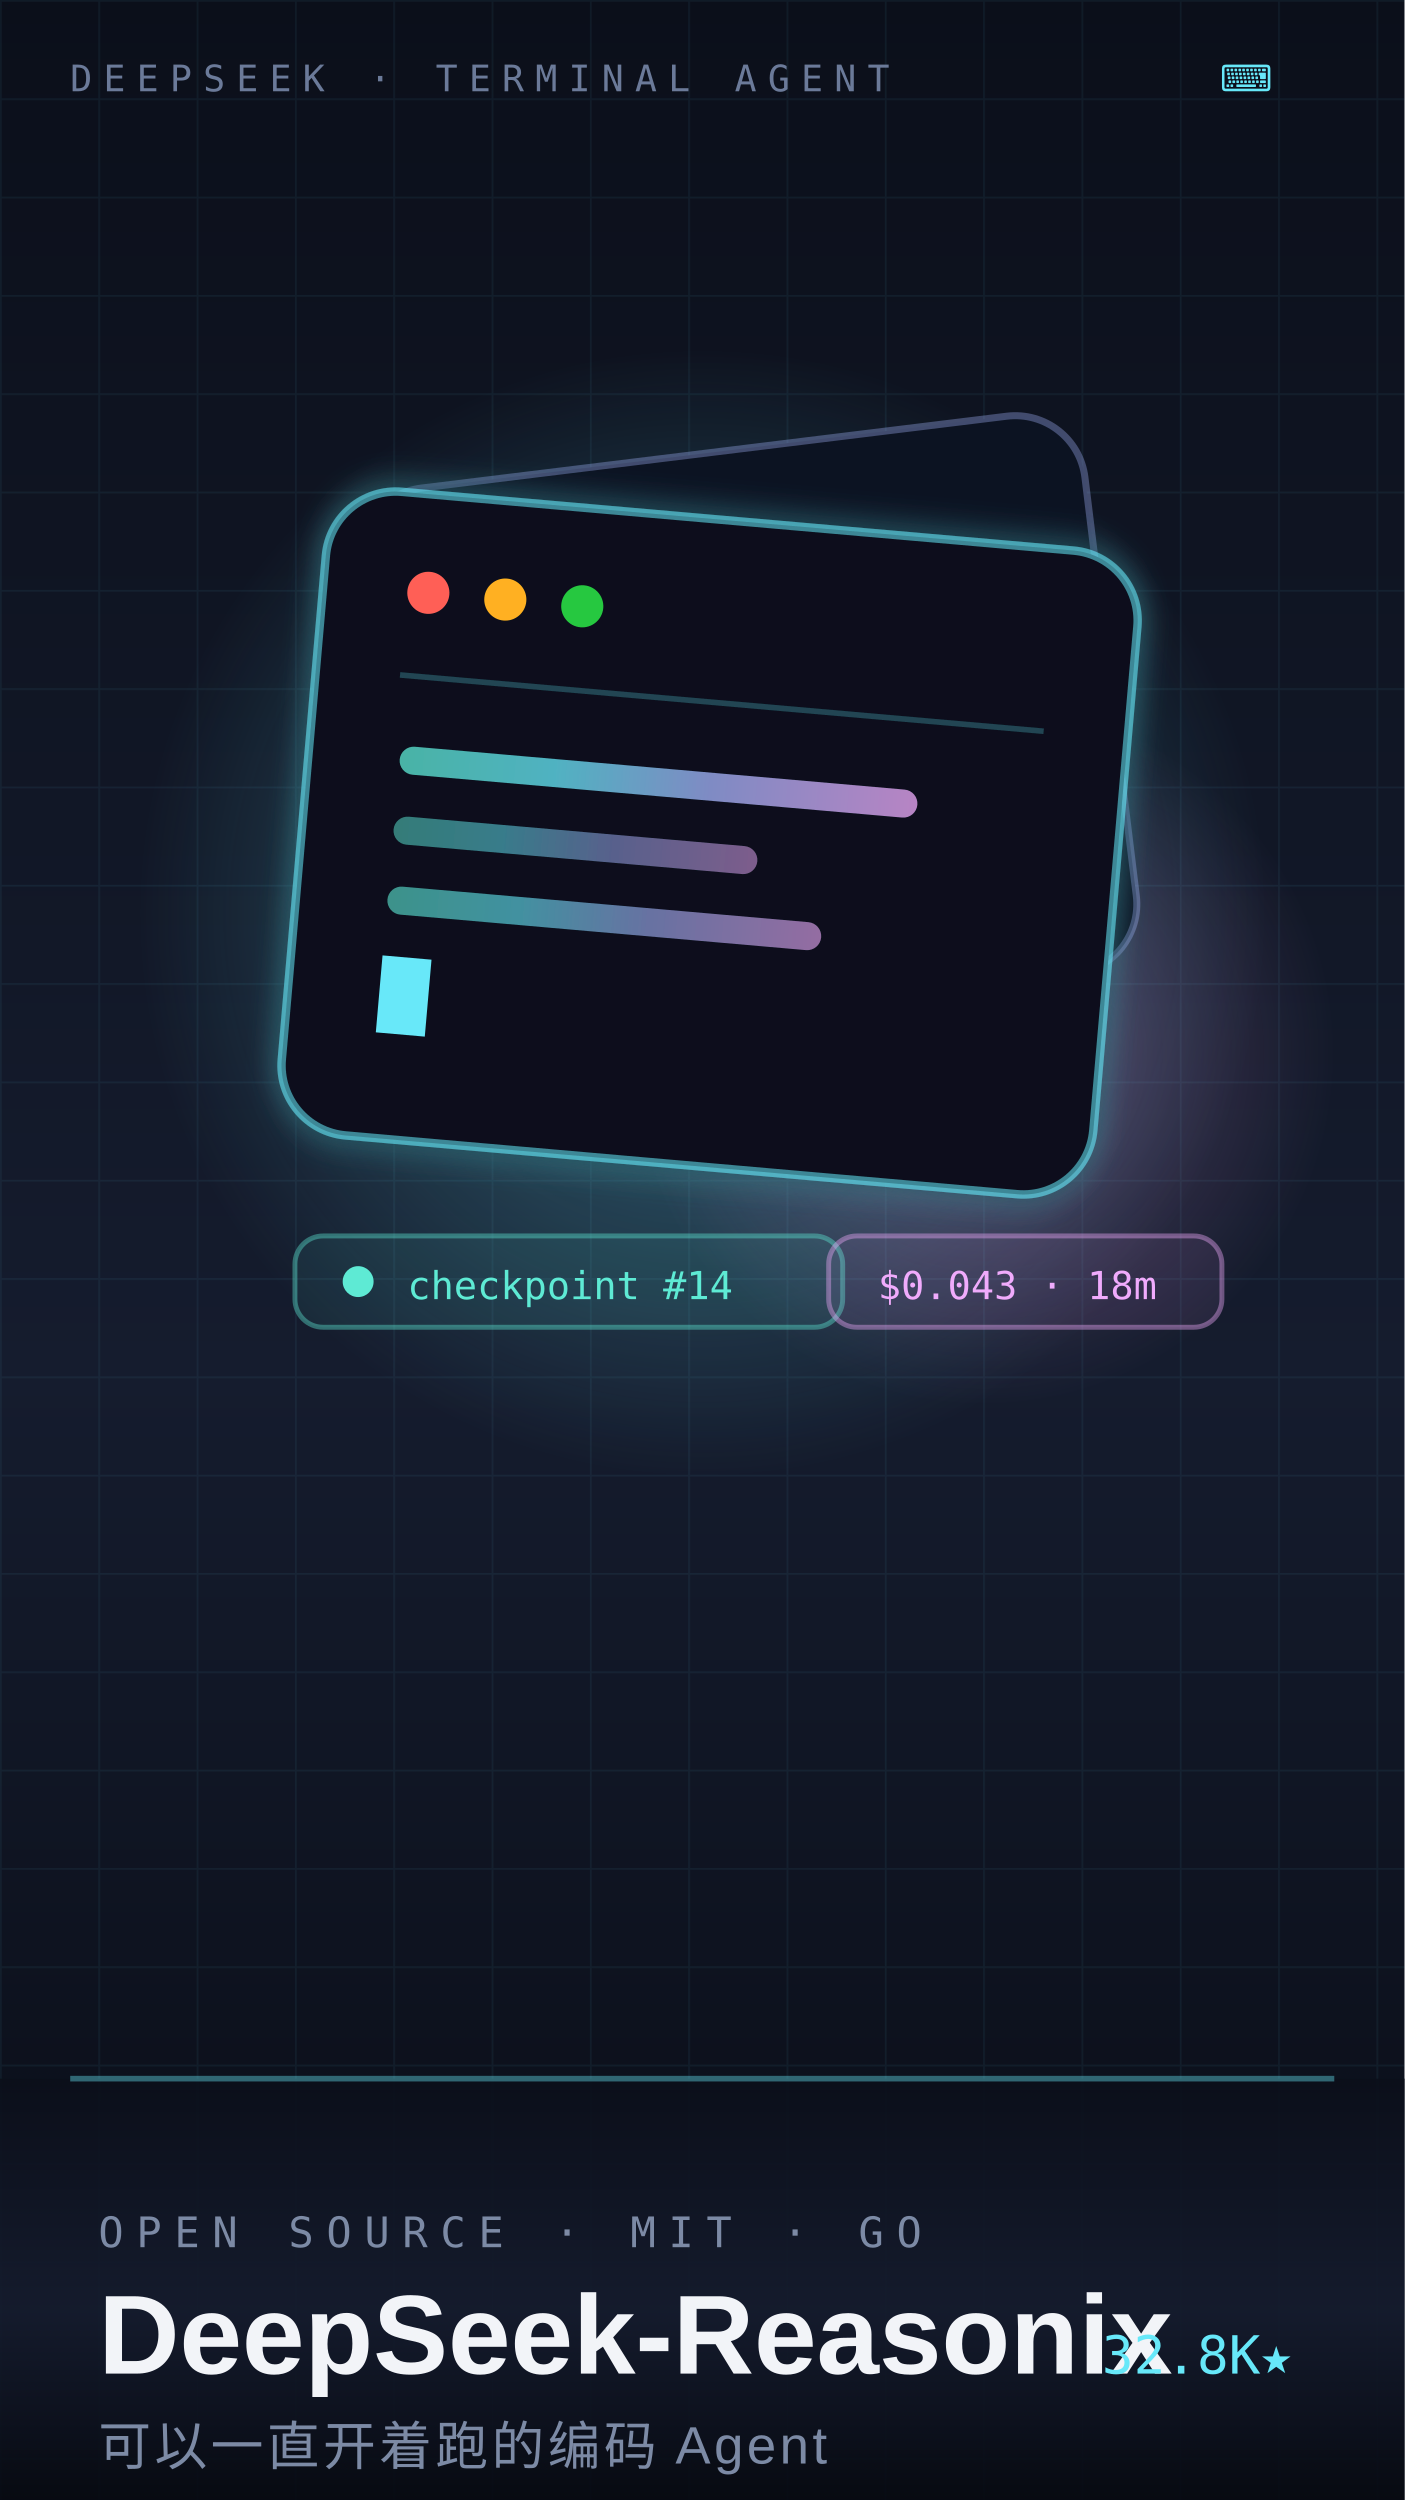
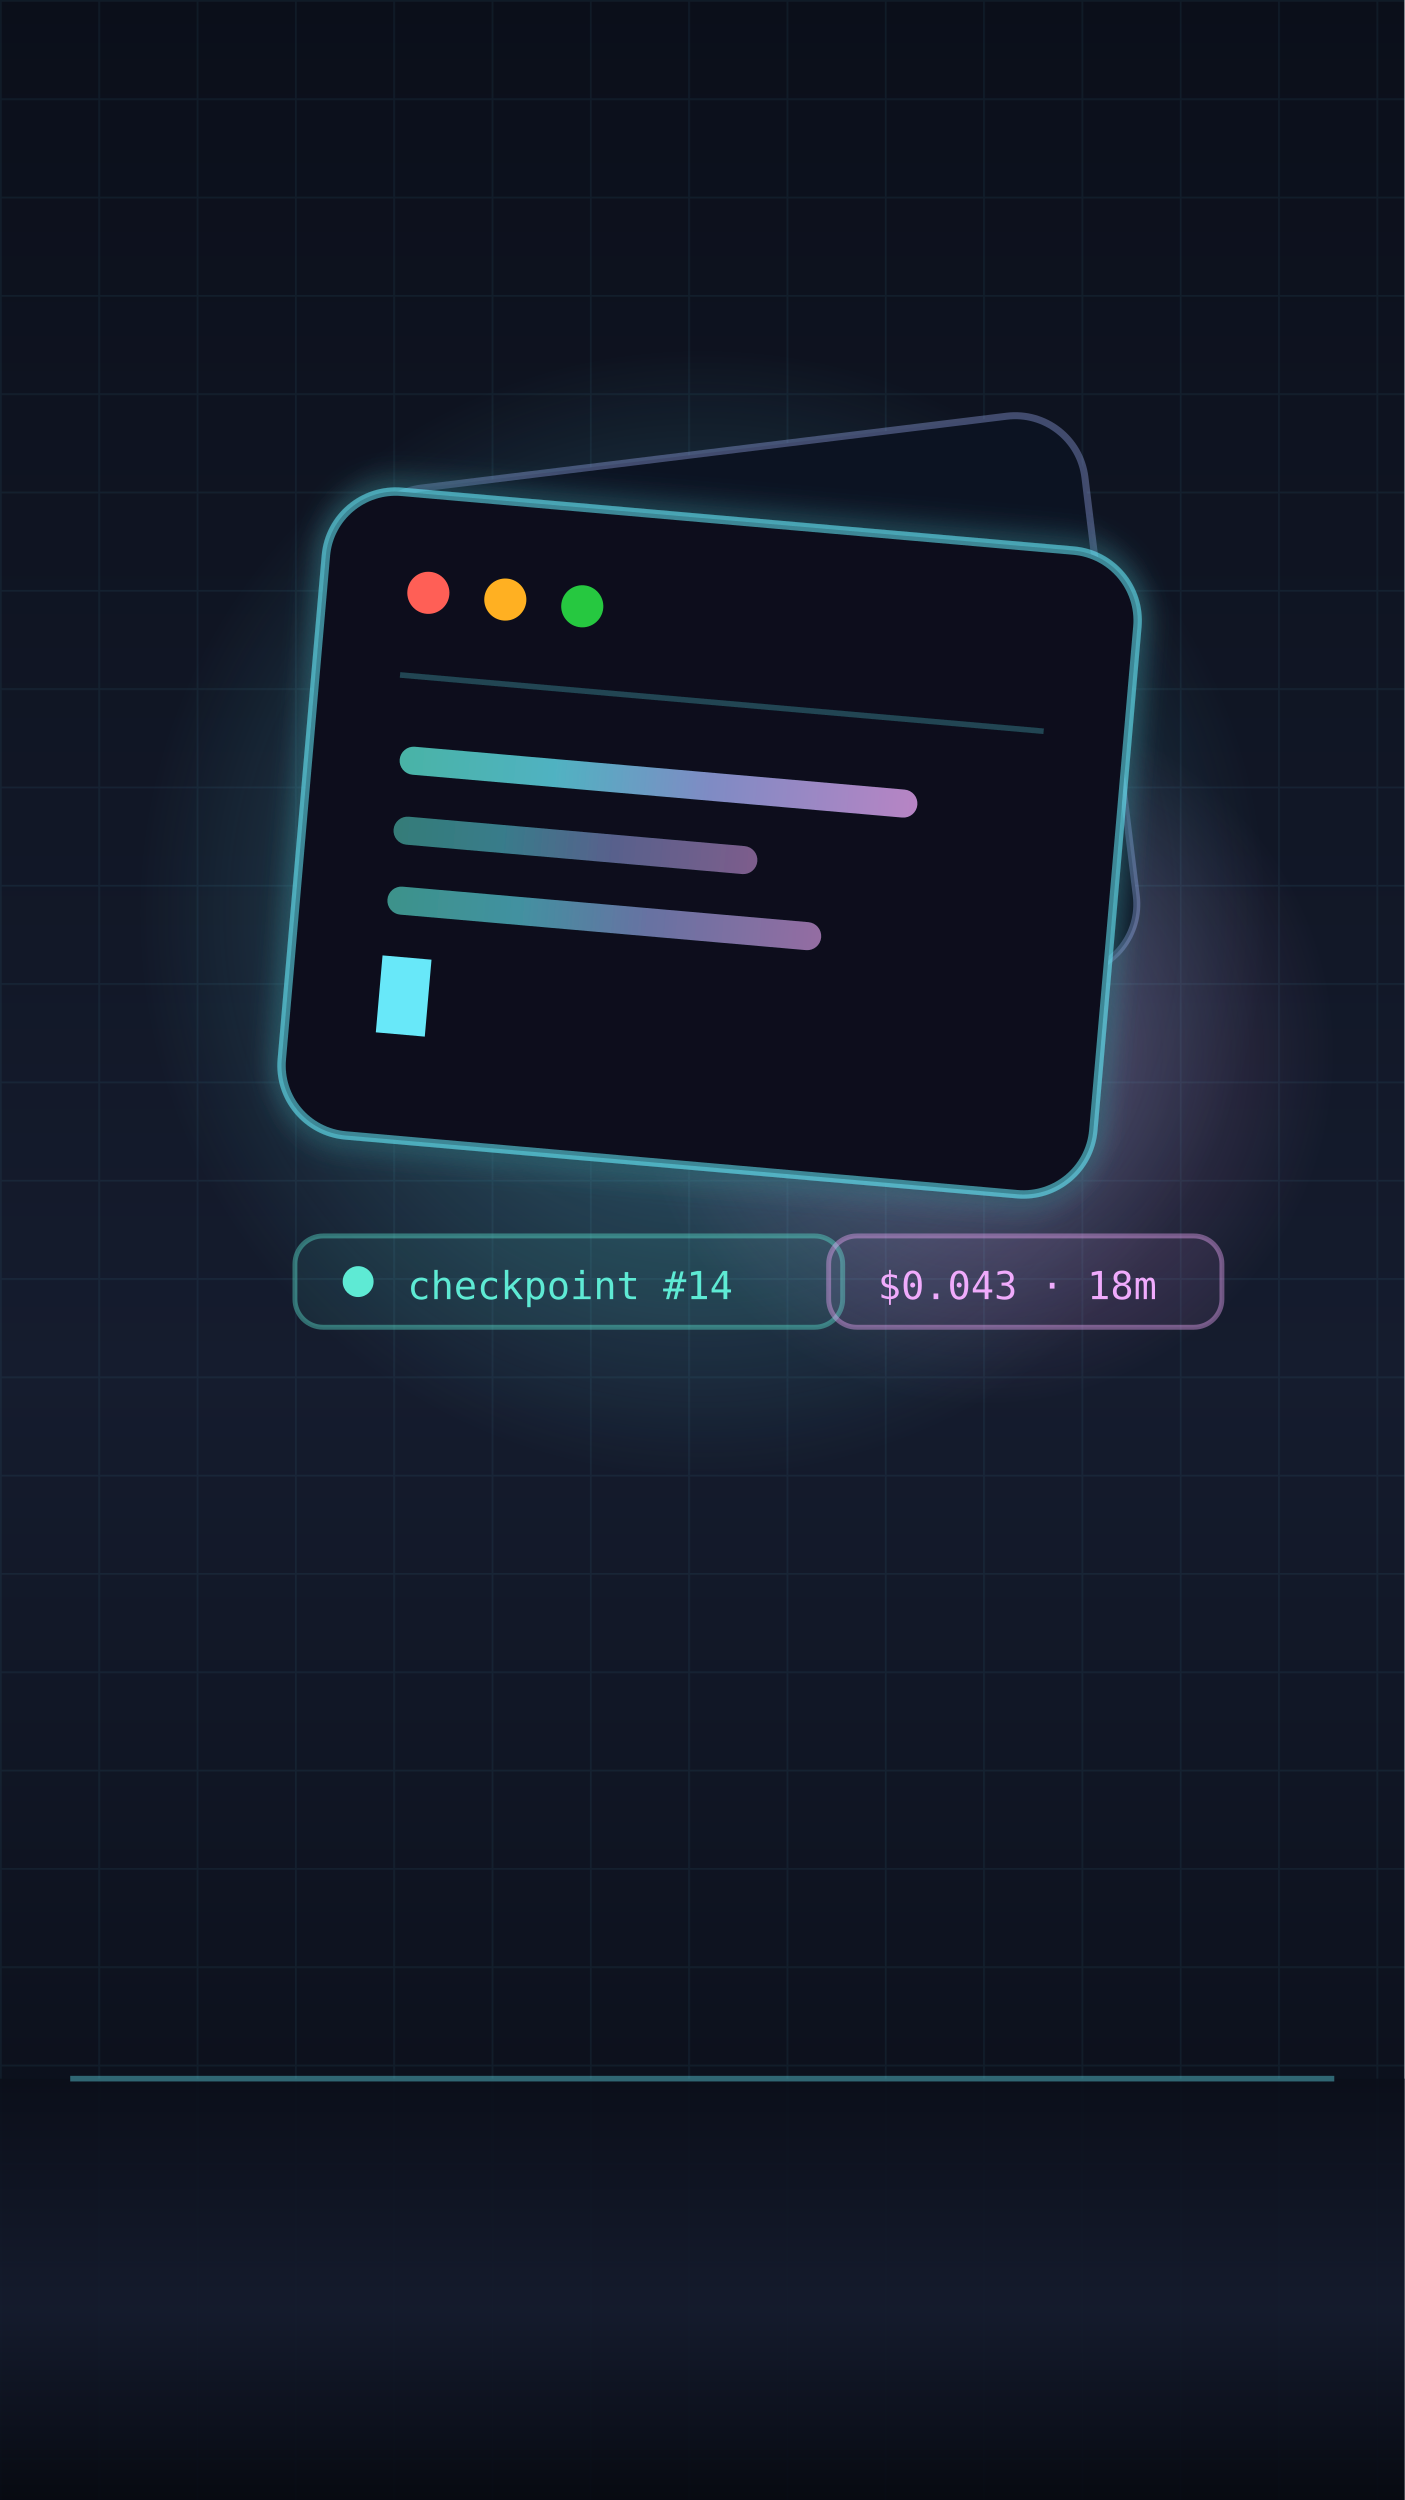
<svg xmlns="http://www.w3.org/2000/svg" width="200" height="356" viewBox="0 0 200 356" role="img" aria-label="DeepSeek-Reasonix">
  <defs>
    <linearGradient id="bg" x1="0" y1="0" x2="0" y2="1">
      <stop offset="0" stop-color="#0B0F1A" />
      <stop offset="0.55" stop-color="#151C2E" />
      <stop offset="1" stop-color="#070A12" />
    </linearGradient>
    <linearGradient id="rx-grad" x1="0" y1="0" x2="1" y2="0">
      <stop offset="0" stop-color="#5EEAD4" />
      <stop offset="0.3" stop-color="#67E8F9" />
      <stop offset="0.6" stop-color="#A5B4FC" />
      <stop offset="1" stop-color="#F0ABFC" />
    </linearGradient>
    <radialGradient id="glow" cx="0.5" cy="0.5" r="0.5">
      <stop offset="0" stop-color="#67E8F9" stop-opacity="0.4" />
      <stop offset="1" stop-color="#67E8F9" stop-opacity="0" />
    </radialGradient>
    <radialGradient id="glow2" cx="0.5" cy="0.5" r="0.5">
      <stop offset="0" stop-color="#F0ABFC" stop-opacity="0.3" />
      <stop offset="1" stop-color="#F0ABFC" stop-opacity="0" />
    </radialGradient>
    <filter id="neon" x="-80%" y="-80%" width="260%" height="260%">
      <feGaussianBlur stdDeviation="2.2" result="b" />
      <feMerge>
        <feMergeNode in="b" />
        <feMergeNode in="SourceGraphic" />
      </feMerge>
    </filter>
    <pattern id="grid" width="14" height="14" patternUnits="userSpaceOnUse">
      <path d="M14 0H0V14" fill="none" stroke="#67E8F9" stroke-opacity="0.06" stroke-width="0.5" />
    </pattern>
  </defs>
  <rect width="200" height="356" fill="url(#bg)" />
  <rect width="200" height="356" fill="url(#grid)" />
  <circle cx="100" cy="130" r="80" fill="url(#glow)" />
  <circle cx="140" cy="150" r="50" fill="url(#glow2)" />
  <g font-family="monospace" font-size="5.2" letter-spacing="1.6" fill="#6B7A99">
-     <text x="10" y="13">DEEPSEEK · TERMINAL AGENT</text>
-     <text x="182" y="13" text-anchor="end" fill="#67E8F9">⌨️</text>
  </g>
  <g transform="translate(56,64) rotate(-7 52 52)">
    <rect x="0" y="0" width="104" height="80" rx="10" fill="#0C1322" stroke="#A5B4FC" stroke-opacity="0.35" stroke-width="1" />
    <circle cx="14" cy="13" r="2.5" fill="#FF5F57" />
    <circle cx="24" cy="13" r="2.5" fill="#FFB020" />
    <circle cx="34" cy="13" r="2.5" fill="#28C840" />
    <line x1="12" y1="24" x2="92" y2="24" stroke="#A5B4FC" stroke-opacity="0.2" stroke-width="0.8" />
  </g>
  <g transform="translate(42,74) rotate(5 58 58)" filter="url(#neon)">
    <rect x="0" y="0" width="116" height="92" rx="10" fill="#0A0F1C" stroke="#67E8F9" stroke-opacity="0.55" stroke-width="1.2" />
    <circle cx="15" cy="14" r="3" fill="#FF5F57" />
    <circle cx="26" cy="14" r="3" fill="#FFB020" />
    <circle cx="37" cy="14" r="3" fill="#28C840" />
    <line x1="12" y1="26" x2="104" y2="26" stroke="#67E8F9" stroke-opacity="0.25" stroke-width="0.8" />
    <rect x="13" y="36" width="74" height="4" rx="2" fill="url(#rx-grad)" fill-opacity="0.75">
      <animate attributeName="opacity" values="0.3;0.9;0.3" dur="2.8s" repeatCount="indefinite" />
    </rect>
    <rect x="13" y="46" width="52" height="4" rx="2" fill="url(#rx-grad)" fill-opacity="0.5">
      <animate attributeName="opacity" values="0.9;0.3;0.9" dur="2.8s" repeatCount="indefinite" begin="0.9s" />
    </rect>
    <rect x="13" y="56" width="62" height="4" rx="2" fill="url(#rx-grad)" fill-opacity="0.6">
      <animate attributeName="opacity" values="0.3;0.9;0.3" dur="2.8s" repeatCount="indefinite" begin="1.8s" />
    </rect>
    <rect x="13" y="66" width="7" height="11" fill="#67E8F9">
      <animate attributeName="opacity" values="1;0;1" dur="1s" repeatCount="indefinite" />
    </rect>
  </g>
  <g font-family="monospace" font-size="5.5">
    <rect x="42" y="176" width="78" height="13" rx="4" fill="#5EEAD4" fill-opacity="0.08" stroke="#5EEAD4" stroke-opacity="0.4" stroke-width="0.7" />
    <circle cx="51" cy="182.5" r="2.2" fill="#5EEAD4">
      <animate attributeName="opacity" values="1;0.3;1" dur="1.6s" repeatCount="indefinite" />
    </circle>
    <text x="58" y="185" fill="#5EEAD4">checkpoint #14</text>
  </g>
  <g font-family="monospace" font-size="5.5">
    <rect x="118" y="176" width="56" height="13" rx="4" fill="#F0ABFC" fill-opacity="0.08" stroke="#F0ABFC" stroke-opacity="0.4" stroke-width="0.7" />
    <text x="125" y="185" fill="#F0ABFC">$0.043 · 18m</text>
  </g>
  <rect x="0" y="296" width="200" height="60" fill="url(#bg)" fill-opacity="0.92" />
  <line x1="10" y1="296" x2="190" y2="296" stroke="#67E8F9" stroke-opacity="0.4" stroke-width="0.8" />
-   <text x="14" y="320" font-family="monospace" font-size="6" letter-spacing="1.8" fill="#7C8AA5">OPEN SOURCE · MIT · GO</text>
-   <text x="14" y="338" font-family="'Helvetica Neue', Arial, sans-serif" font-size="16" font-weight="700" fill="#F2F4F8">DeepSeek-Reasonix<span fill="#F0ABFC" font-size="12">.</span>
-   </text>
-   <text x="184" y="338" text-anchor="end" font-family="monospace" font-size="7.5" fill="#67E8F9">32.8K★</text>
-   <text x="14" y="351" font-family="'Helvetica Neue', Arial, sans-serif" font-size="7.5" letter-spacing="0.5" fill="#7C8AA5">可以一直开着跑的编码 Agent</text>
</svg>
